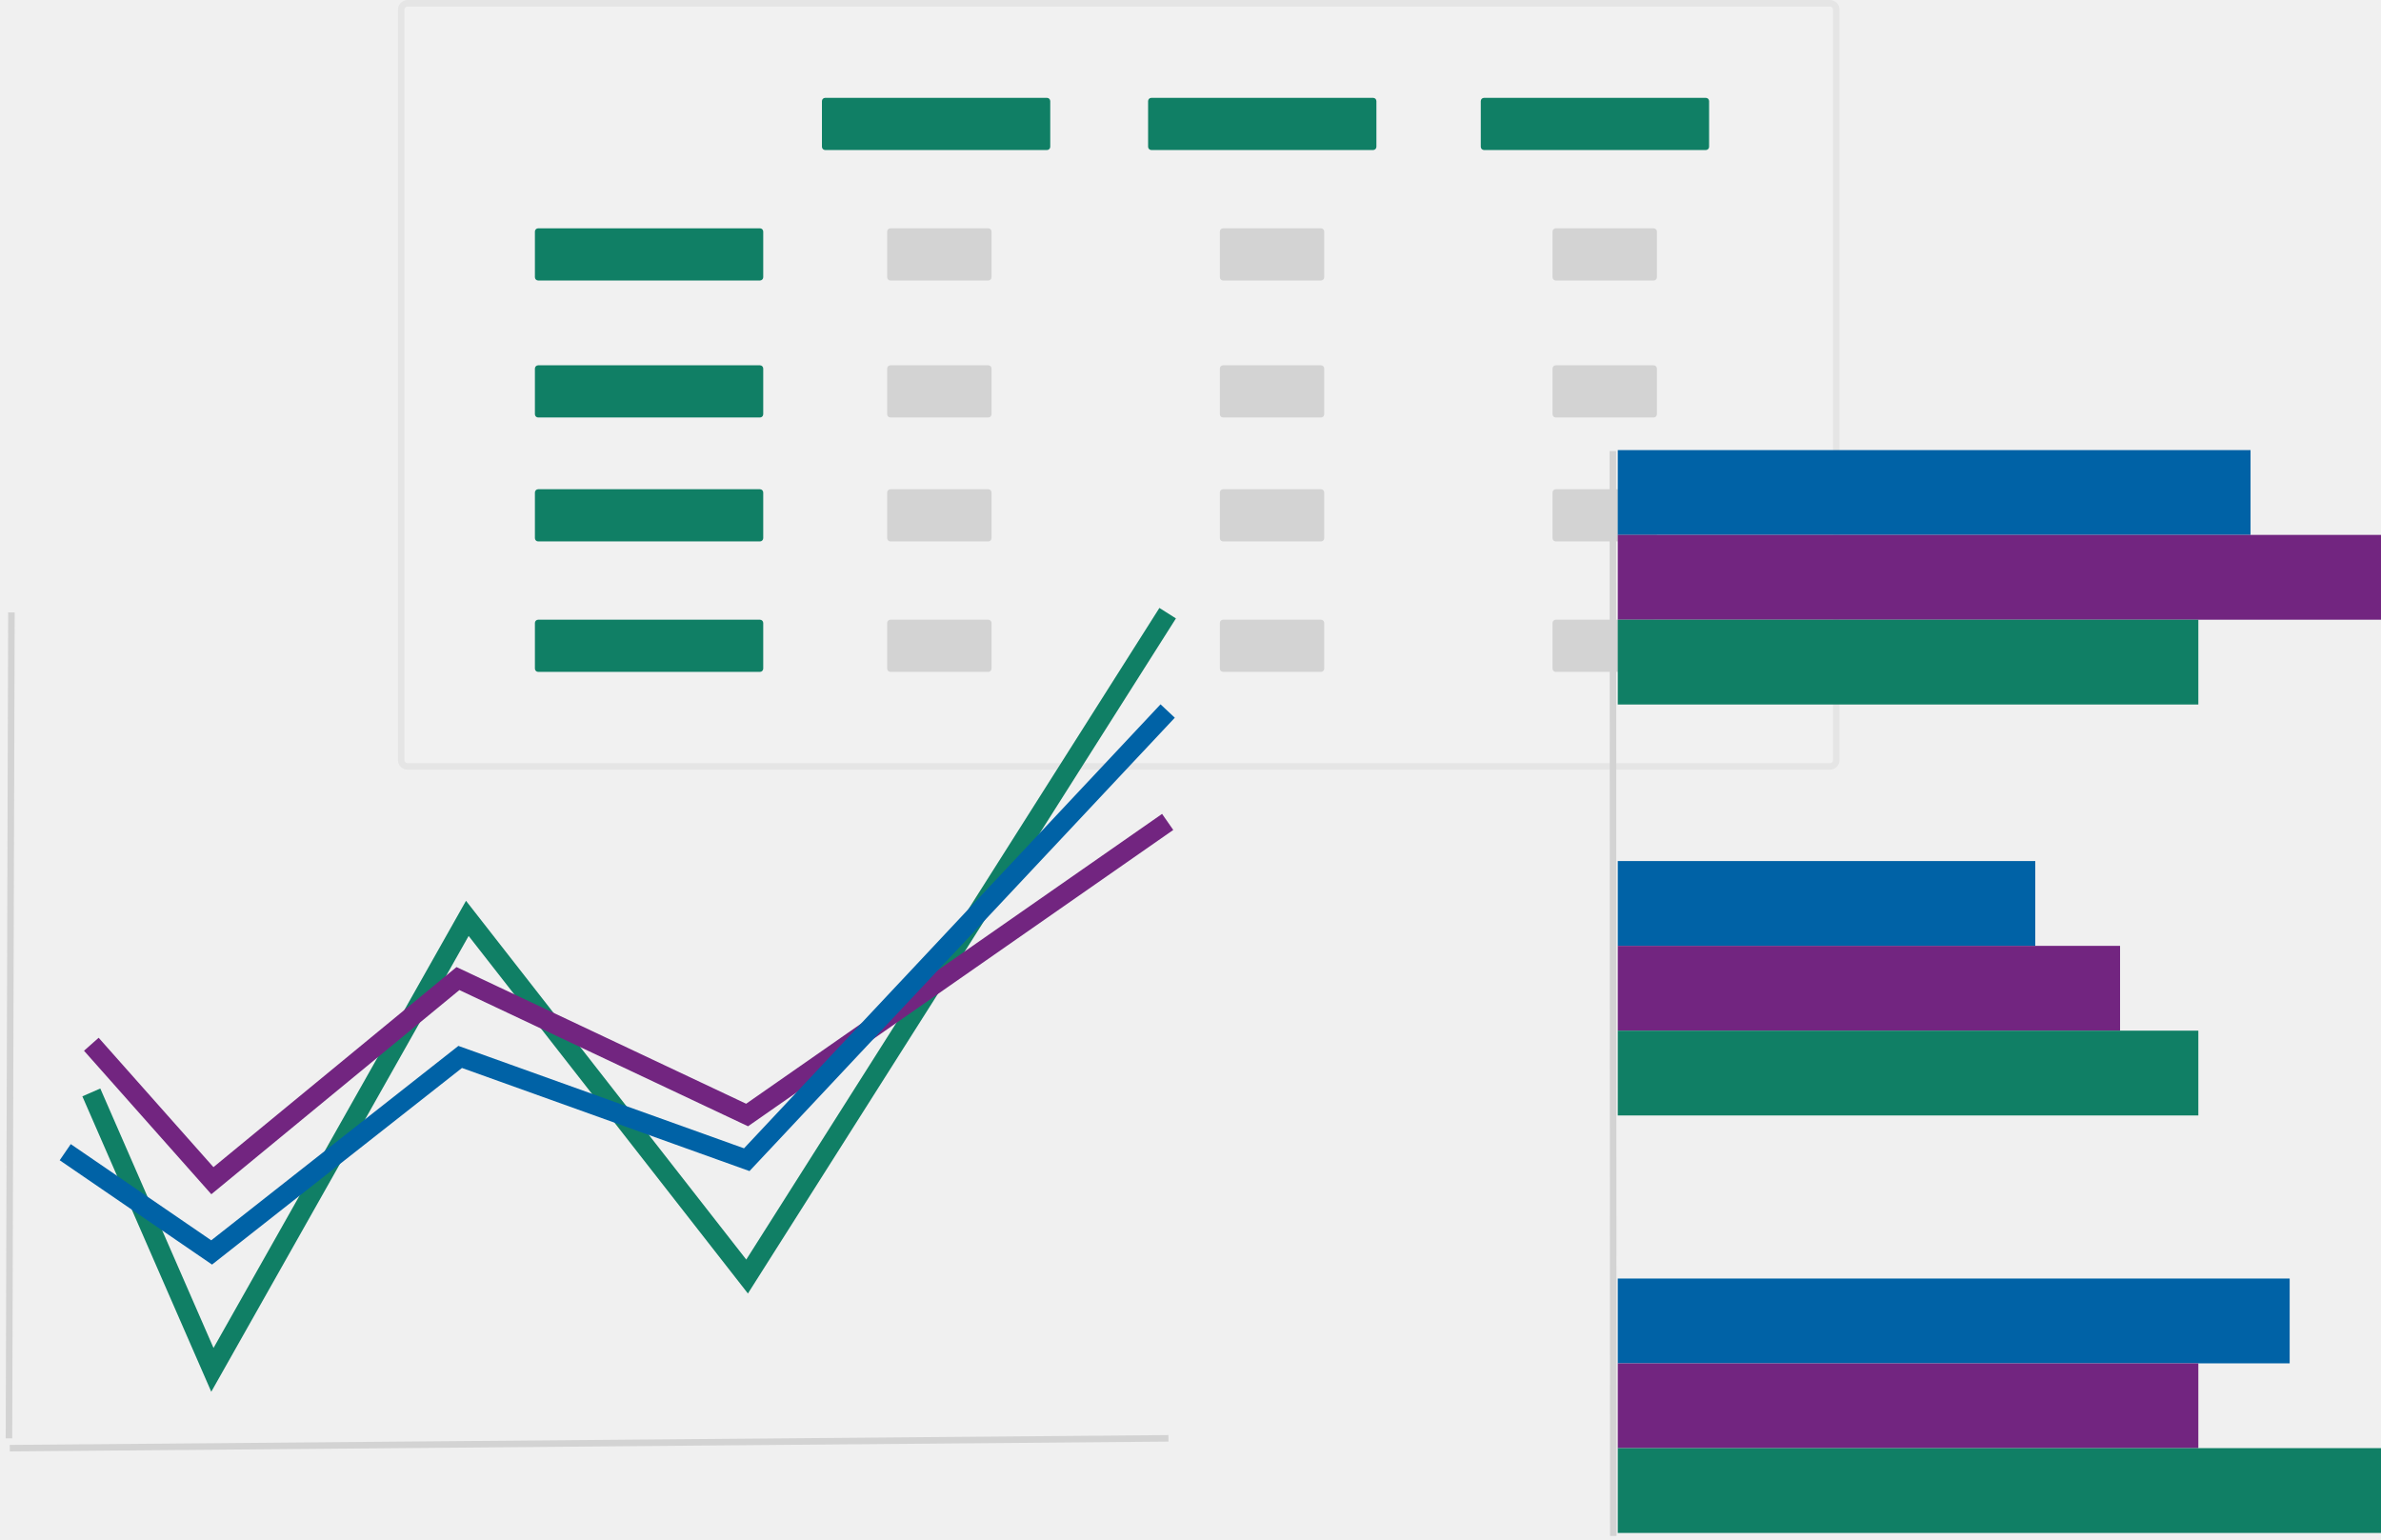
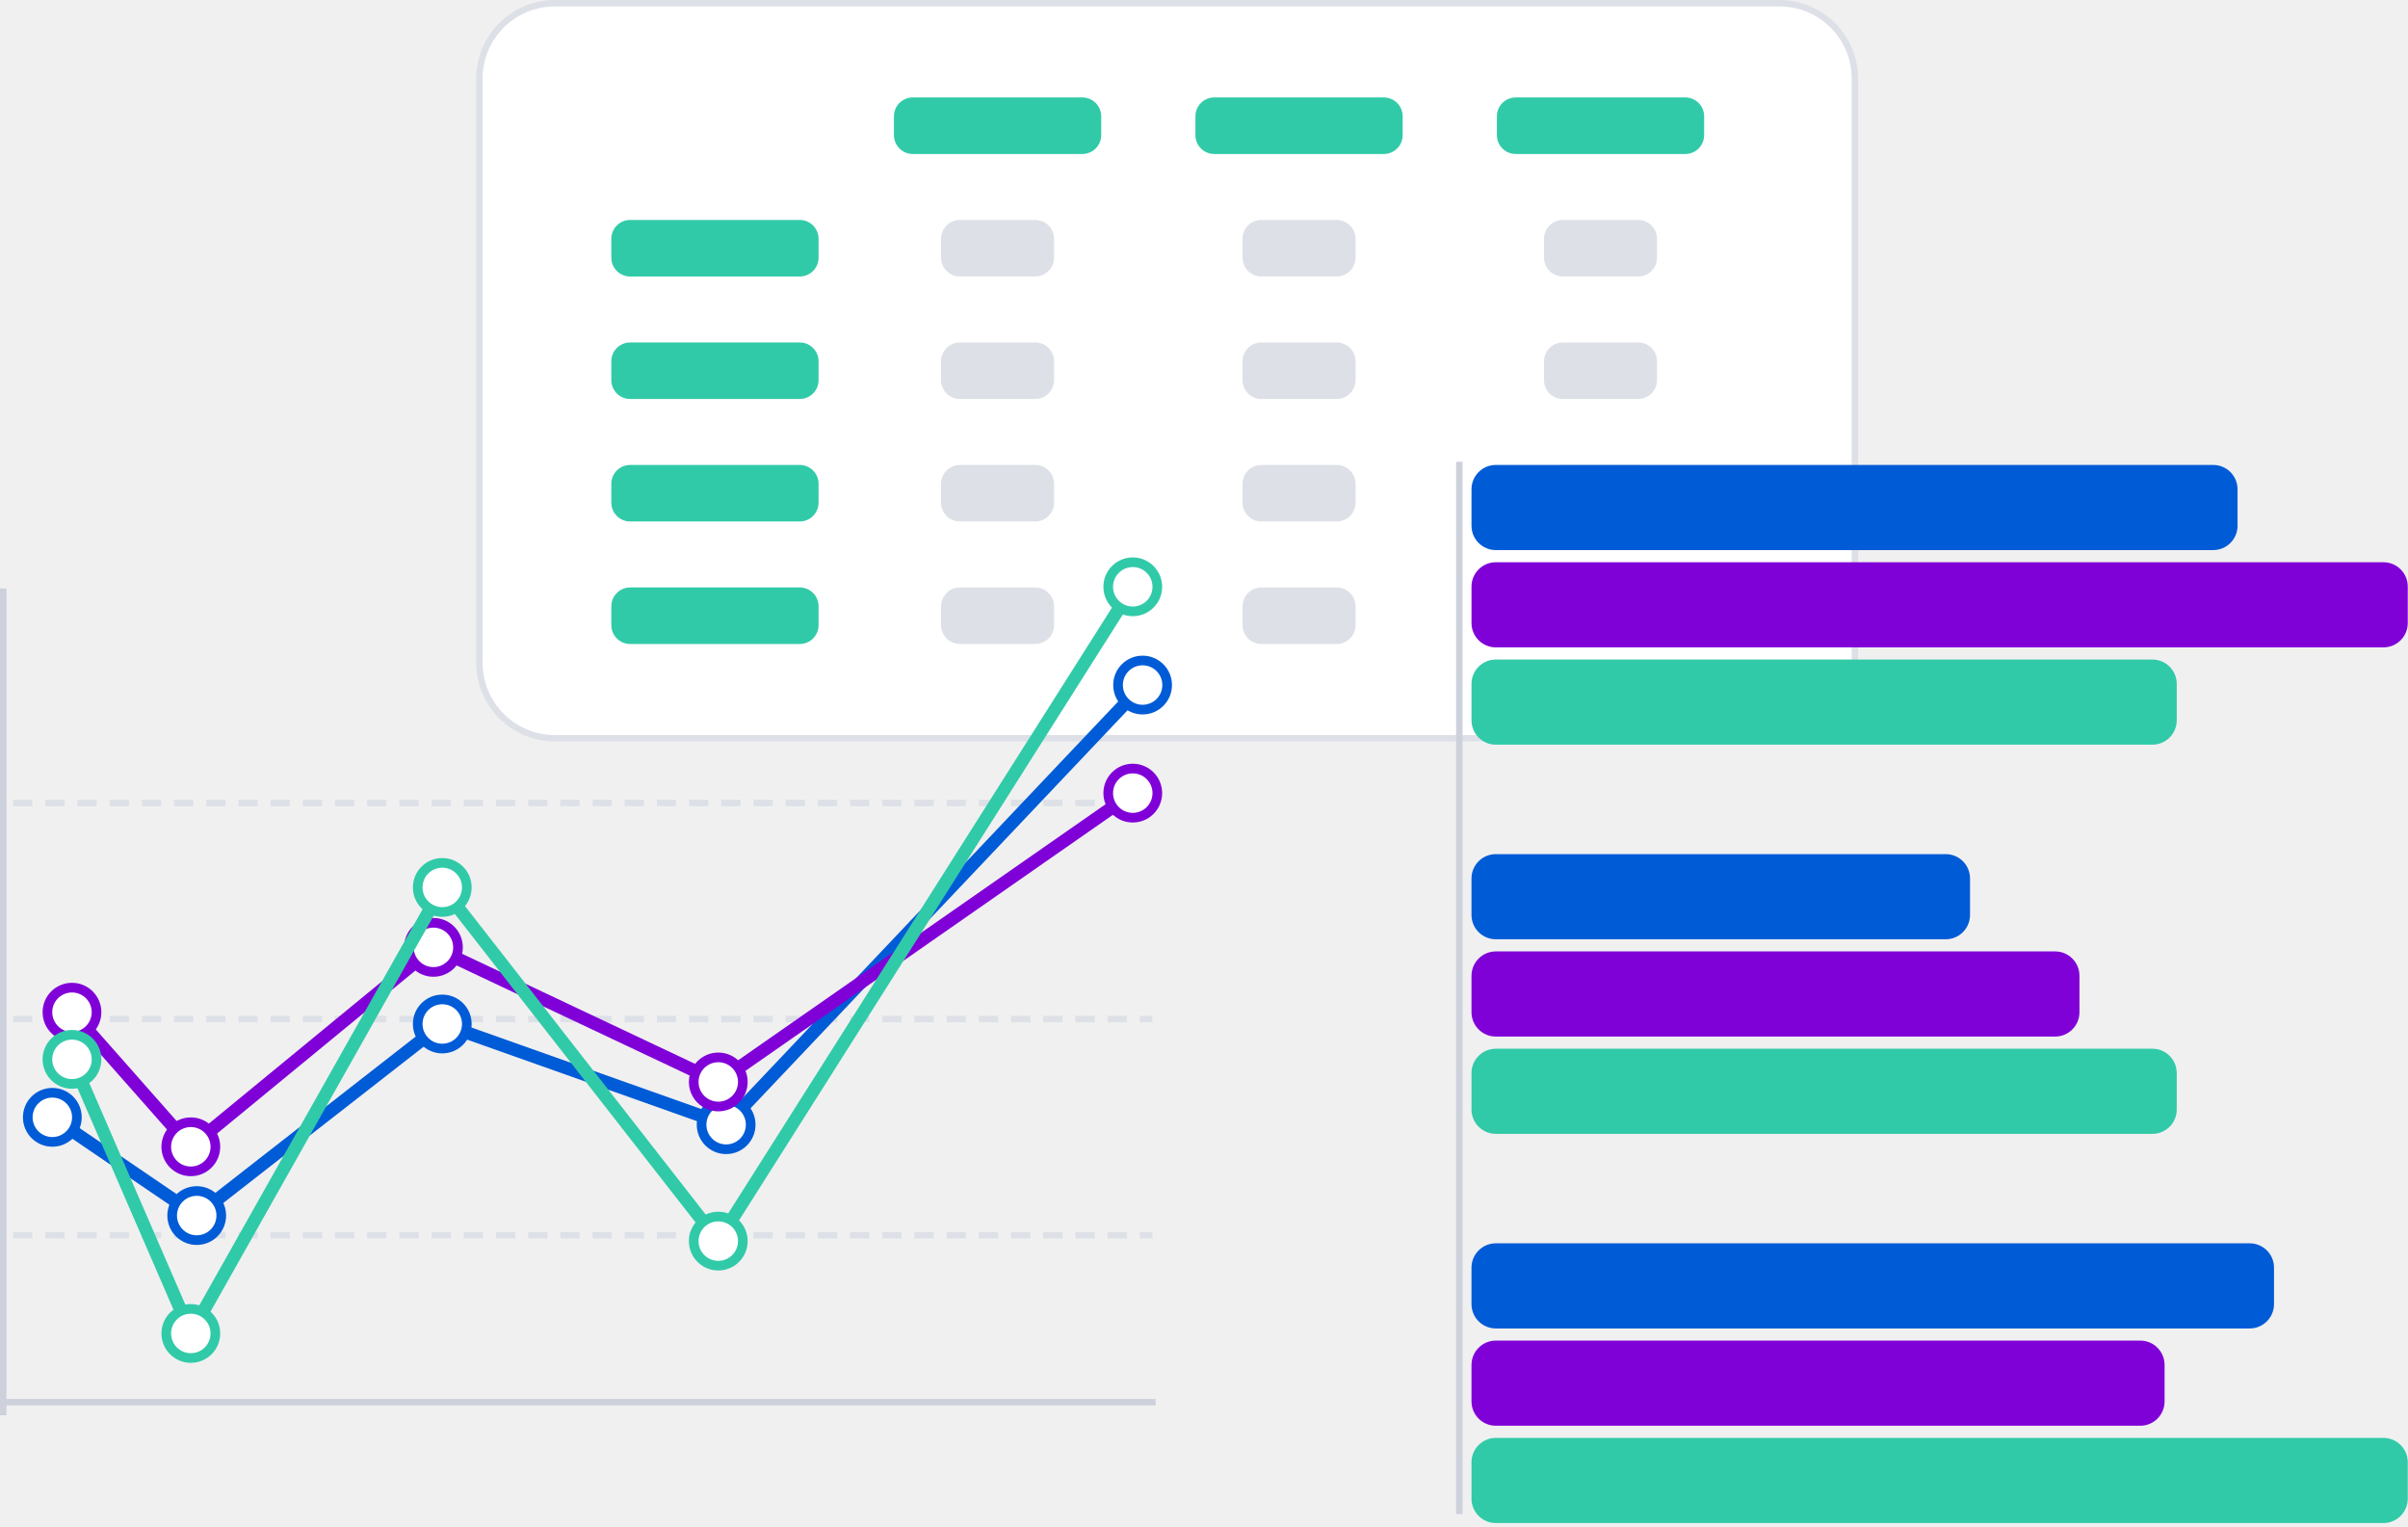
- <svg xmlns="http://www.w3.org/2000/svg" width="365px" height="236px" viewBox="0 0 365 236" version="1.1">
-   <g id="Page-1" stroke="none" stroke-width="1" fill="none" fill-rule="evenodd">
-     <g id="Group-20" transform="translate(1, 0)">
-       <g id="Group-17-Copy" transform="translate(60, 0)" fill="#F1F1F1" stroke="#E5E5E5">
-         <rect id="Rectangle" x="0.5" y="0.5" width="220" height="117" rx="1" />
-       </g>
-       <g id="Group-5" transform="translate(81, 15)">
-         <rect id="Rectangle" fill="#D3D3D3" x="54" y="20" width="16" height="8" rx="0.5" />
-         <rect id="Rectangle-Copy" fill="#D3D3D3" x="105" y="20" width="16" height="8" rx="0.5" />
-         <rect id="Rectangle-Copy-2" fill="#D3D3D3" x="156" y="20" width="16" height="8" rx="0.5" />
-         <rect id="Rectangle-Copy-3" fill="#D3D3D3" x="54" y="41" width="16" height="8" rx="0.5" />
-         <rect id="Rectangle-Copy-11" fill="#D3D3D3" x="105" y="41" width="16" height="8" rx="0.5" />
-         <rect id="Rectangle-Copy-13" fill="#D3D3D3" x="156" y="41" width="16" height="8" rx="0.5" />
-         <rect id="Rectangle-Copy-9" fill="#D3D3D3" x="54" y="60" width="16" height="8" rx="0.5" />
-         <rect id="Rectangle-Copy-12" fill="#D3D3D3" x="105" y="60" width="16" height="8" rx="0.5" />
-         <rect id="Rectangle-Copy-38" fill="#D3D3D3" x="156" y="60" width="16" height="8" rx="0.5" />
-         <rect id="Rectangle-Copy-10" fill="#D3D3D3" x="54" y="80" width="16" height="8" rx="0.5" />
-         <rect id="Rectangle-Copy-37" fill="#D3D3D3" x="105" y="80" width="16" height="8" rx="0.5" />
-         <rect id="Rectangle-Copy-39" fill="#D3D3D3" x="156" y="80" width="16" height="8" rx="0.5" />
-         <rect id="Rectangle-Copy-4" fill="#107F65" x="44" y="0" width="35" height="8" rx="0.5" />
-         <rect id="Rectangle-Copy-7" fill="#107F65" x="0" y="20" width="35" height="8" rx="0.5" />
-         <rect id="Rectangle-Copy-8" fill="#107F65" x="0" y="41" width="35" height="8" rx="0.5" />
-         <rect id="Rectangle-Copy-35" fill="#107F65" x="0" y="60" width="35" height="8" rx="0.5" />
-         <rect id="Rectangle-Copy-36" fill="#107F65" x="0" y="80" width="35" height="8" rx="0.5" />
-         <rect id="Rectangle-Copy-5" fill="#107F65" x="94" y="0" width="35" height="8" rx="0.5" />
-         <rect id="Rectangle-Copy-6" fill="#107F65" x="145" y="0" width="35" height="8" rx="0.5" />
-       </g>
-       <g id="Group-13" transform="translate(246, 69)">
-         <polygon id="Rectangle-Copy-17" fill="#0062A6" transform="translate(49.5, 6.5) rotate(-360) translate(-49.5, -6.5) " points="1 0 98 0 98 13 1 13" />
-         <polygon id="Rectangle-Copy-20" fill="#0062A6" transform="translate(33, 69.5) rotate(-360) translate(-33, -69.5) " points="1 63 65 63 65 76 1 76" />
-         <polygon id="Rectangle-Copy-23" fill="#0062A6" transform="translate(52.5, 133.5) rotate(-360) translate(-52.5, -133.5) " points="1 127 104 127 104 140 1 140" />
-         <polygon id="Rectangle-Copy-18" fill="#722580" transform="translate(59.5, 19.5) rotate(-360) translate(-59.5, -19.5) " points="1 13 118 13 118 26 1 26" />
-         <rect id="Rectangle-Copy-21" fill="#722580" transform="translate(39.5, 82.5) rotate(-360) translate(-39.5, -82.5) " x="1" y="76" width="77" height="13" />
-         <polygon id="Rectangle-Copy-24" fill="#722580" transform="translate(45.5, 146.5) rotate(-360) translate(-45.5, -146.5) " points="1 140 90 140 90 153 1 153" />
-         <polygon id="Rectangle-Copy-19" fill="#107F65" transform="translate(45.5, 32.5) rotate(-360) translate(-45.5, -32.5) " points="1 26 90 26 90 39 1 39" />
-         <polygon id="Rectangle-Copy-22" fill="#107F65" transform="translate(45.5, 95.5) rotate(-360) translate(-45.5, -95.5) " points="1 89 90 89 90 102 1 102" />
-         <polygon id="Rectangle-Copy-25" fill="#107F65" transform="translate(59.5, 159.5) rotate(-360) translate(-59.5, -159.5) " points="1 153 118 153 118 166 1 166" />
-         <line x1="0.25" y1="0.644" x2="0.312" y2="165.956" id="Line-3" stroke="#D3D3D3" stroke-linecap="square" />
-       </g>
-       <line x1="0.75" y1="94.384" x2="0.375" y2="220" id="Line-3" stroke="#D3D3D3" stroke-linecap="square" />
-       <line x1="177.615" y1="220.5" x2="1" y2="222" id="Line-3" stroke="#D3D3D3" stroke-linecap="square" />
-       <polyline id="Path-5" stroke="#107F65" stroke-width="3" points="13 167.467 31.559 210 70.64 140.787 113.527 195.693 178 94" />
-       <polyline id="Path-5-Copy-2" stroke="#722580" stroke-width="3" points="13 160.085 31.559 181 69.202 150.014 113.527 170.93 178 126" />
-       <polyline id="Path-5-Copy" stroke="#0062A6" stroke-width="3" points="9 176.63 31.443 192 69.545 162.028 113.476 177.782 178 109" />
-     </g>
-   </g>
+ <svg xmlns="http://www.w3.org/2000/svg" width="374" height="237" viewBox="0 0 374 237" fill="none">
+   <path d="M276.387 0.5H86.167C79.702 0.5 74.461 5.741 74.461 12.206V102.926C74.461 109.391 79.702 114.632 86.167 114.632H276.387C282.852 114.632 288.093 109.391 288.093 102.926V12.206C288.093 5.741 282.852 0.5 276.387 0.5Z" fill="white" stroke="#DDE1E7" />
+   <path d="M168.108 15.132H141.77C140.154 15.132 138.843 16.442 138.843 18.059V20.985C138.843 22.602 140.154 23.912 141.77 23.912H168.108C169.724 23.912 171.034 22.602 171.034 20.985V18.059C171.034 16.442 169.724 15.132 168.108 15.132Z" fill="#31CAA8" />
+   <path d="M214.931 15.132H188.593C186.977 15.132 185.667 16.442 185.667 18.059V20.985C185.667 22.602 186.977 23.912 188.593 23.912H214.931C216.548 23.912 217.858 22.602 217.858 20.985V18.059C217.858 16.442 216.548 15.132 214.931 15.132Z" fill="#31CAA8" />
+   <path d="M261.755 15.132H235.417C233.8 15.132 232.49 16.442 232.49 18.059V20.985C232.49 22.602 233.8 23.912 235.417 23.912H261.755C263.371 23.912 264.681 22.602 264.681 20.985V18.059C264.681 16.442 263.371 15.132 261.755 15.132Z" fill="#31CAA8" />
+   <path d="M124.211 34.154H97.873C96.257 34.154 94.947 35.465 94.947 37.081V40.007C94.947 41.623 96.257 42.934 97.873 42.934H124.211C125.827 42.934 127.138 41.623 127.138 40.007V37.081C127.138 35.465 125.827 34.154 124.211 34.154Z" fill="#31CAA8" />
+   <path d="M124.211 53.176H97.873C96.257 53.176 94.947 54.487 94.947 56.103V59.029C94.947 60.645 96.257 61.956 97.873 61.956H124.211C125.827 61.956 127.138 60.645 127.138 59.029V56.103C127.138 54.487 125.827 53.176 124.211 53.176Z" fill="#31CAA8" />
+   <path d="M124.211 72.198H97.873C96.257 72.198 94.947 73.509 94.947 75.125V78.051C94.947 79.668 96.257 80.978 97.873 80.978H124.211C125.827 80.978 127.138 79.668 127.138 78.051V75.125C127.138 73.509 125.827 72.198 124.211 72.198Z" fill="#31CAA8" />
+   <path d="M124.211 91.22H97.873C96.257 91.22 94.947 92.531 94.947 94.147V97.073C94.947 98.69 96.257 100 97.873 100H124.211C125.827 100 127.138 98.69 127.138 97.073V94.147C127.138 92.531 125.827 91.22 124.211 91.22Z" fill="#31CAA8" />
+   <path d="M160.792 34.154H149.086C147.47 34.154 146.159 35.465 146.159 37.081V40.007C146.159 41.623 147.47 42.934 149.086 42.934H160.792C162.408 42.934 163.718 41.623 163.718 40.007V37.081C163.718 35.465 162.408 34.154 160.792 34.154Z" fill="#DDE1E7" />
+   <path d="M207.615 34.154H195.909C194.293 34.154 192.983 35.465 192.983 37.081V40.007C192.983 41.623 194.293 42.934 195.909 42.934H207.615C209.232 42.934 210.542 41.623 210.542 40.007V37.081C210.542 35.465 209.232 34.154 207.615 34.154Z" fill="#DDE1E7" />
+   <path d="M254.439 34.154H242.733C241.117 34.154 239.806 35.465 239.806 37.081V40.007C239.806 41.623 241.117 42.934 242.733 42.934H254.439C256.055 42.934 257.365 41.623 257.365 40.007V37.081C257.365 35.465 256.055 34.154 254.439 34.154Z" fill="#DDE1E7" />
+   <path d="M160.792 53.176H149.086C147.47 53.176 146.159 54.487 146.159 56.103V59.029C146.159 60.645 147.47 61.956 149.086 61.956H160.792C162.408 61.956 163.718 60.645 163.718 59.029V56.103C163.718 54.487 162.408 53.176 160.792 53.176Z" fill="#DDE1E7" />
+   <path d="M207.615 53.176H195.909C194.293 53.176 192.983 54.487 192.983 56.103V59.029C192.983 60.645 194.293 61.956 195.909 61.956H207.615C209.232 61.956 210.542 60.645 210.542 59.029V56.103C210.542 54.487 209.232 53.176 207.615 53.176Z" fill="#DDE1E7" />
+   <path d="M254.439 53.176H242.733C241.117 53.176 239.806 54.487 239.806 56.103V59.029C239.806 60.645 241.117 61.956 242.733 61.956H254.439C256.055 61.956 257.365 60.645 257.365 59.029V56.103C257.365 54.487 256.055 53.176 254.439 53.176Z" fill="#DDE1E7" />
+   <path d="M160.792 72.198H149.086C147.47 72.198 146.159 73.509 146.159 75.125V78.051C146.159 79.668 147.47 80.978 149.086 80.978H160.792C162.408 80.978 163.718 79.668 163.718 78.051V75.125C163.718 73.509 162.408 72.198 160.792 72.198Z" fill="#DDE1E7" />
+   <path d="M207.615 72.198H195.909C194.293 72.198 192.983 73.509 192.983 75.125V78.051C192.983 79.668 194.293 80.978 195.909 80.978H207.615C209.232 80.978 210.542 79.668 210.542 78.051V75.125C210.542 73.509 209.232 72.198 207.615 72.198Z" fill="#DDE1E7" />
+   <path d="M254.439 72.198H242.733C241.117 72.198 239.806 73.509 239.806 75.125V78.051C239.806 79.668 241.117 80.978 242.733 80.978H254.439C256.055 80.978 257.365 79.668 257.365 78.051V75.125C257.365 73.509 256.055 72.198 254.439 72.198Z" fill="#DDE1E7" />
+   <path d="M160.792 91.22H149.086C147.47 91.22 146.159 92.531 146.159 94.147V97.073C146.159 98.69 147.47 100 149.086 100H160.792C162.408 100 163.718 98.69 163.718 97.073V94.147C163.718 92.531 162.408 91.22 160.792 91.22Z" fill="#DDE1E7" />
+   <path d="M207.615 91.22H195.909C194.293 91.22 192.983 92.531 192.983 94.147V97.073C192.983 98.69 194.293 100 195.909 100H207.615C209.232 100 210.542 98.69 210.542 97.073V94.147C210.542 92.531 209.232 91.22 207.615 91.22Z" fill="#DDE1E7" />
+   <path d="M254.439 91.22H242.733C241.117 91.22 239.806 92.531 239.806 94.147V97.073C239.806 98.69 241.117 100 242.733 100H254.439C256.055 100 257.365 98.69 257.365 97.073V94.147C257.365 92.531 256.055 91.22 254.439 91.22Z" fill="#DDE1E7" />
+   <path d="M0.5 91.883V219.266" stroke="#CCD1DB" stroke-linecap="square" />
+   <path d="M0.5 217.741H178.989" stroke="#CCD1DB" stroke-linecap="square" />
+   <path d="M2.026 124.682H178.989" stroke="#DDE1E7" stroke-dasharray="3 2" />
+   <path d="M2.026 158.244H178.989" stroke="#DDE1E7" stroke-dasharray="3 2" />
+   <path d="M2.026 191.806H178.989" stroke="#DDE1E7" stroke-dasharray="3 2" />
+   <path d="M8.128 173.5L30.553 188.755L68.692 159.007L112.78 174.644L177.463 106.376" stroke="#005BD7" stroke-width="2" stroke-linecap="round" stroke-linejoin="round" />
+   <path d="M8.128 177.314C10.234 177.314 11.942 175.606 11.942 173.5C11.942 171.393 10.234 169.686 8.128 169.686C6.021 169.686 4.314 171.393 4.314 173.5C4.314 175.606 6.021 177.314 8.128 177.314Z" fill="white" stroke="#005BD7" stroke-width="1.5" />
+   <path d="M30.553 192.569C32.66 192.569 34.367 190.862 34.367 188.755C34.367 186.649 32.66 184.941 30.553 184.941C28.447 184.941 26.739 186.649 26.739 188.755C26.739 190.862 28.447 192.569 30.553 192.569Z" fill="white" stroke="#005BD7" stroke-width="1.5" />
+   <path d="M68.692 162.821C70.798 162.821 72.506 161.113 72.506 159.007C72.506 156.901 70.798 155.193 68.692 155.193C66.585 155.193 64.878 156.901 64.878 159.007C64.878 161.113 66.585 162.821 68.692 162.821Z" fill="white" stroke="#005BD7" stroke-width="1.5" />
+   <path d="M112.78 178.458C114.886 178.458 116.594 176.75 116.594 174.644C116.594 172.538 114.886 170.83 112.78 170.83C110.674 170.83 108.966 172.538 108.966 174.644C108.966 176.75 110.674 178.458 112.78 178.458Z" fill="white" stroke="#005BD7" stroke-width="1.5" />
+   <path d="M177.463 110.19C179.57 110.19 181.277 108.482 181.277 106.376C181.277 104.269 179.57 102.562 177.463 102.562C175.357 102.562 173.649 104.269 173.649 106.376C173.649 108.482 175.357 110.19 177.463 110.19Z" fill="white" stroke="#005BD7" stroke-width="1.5" />
+   <path d="M11.179 157.176L29.638 178.076L67.319 147.108L111.56 168.008L175.938 123.157" stroke="#8001D8" stroke-width="2" stroke-linecap="round" stroke-linejoin="round" />
+   <path d="M11.179 160.99C13.285 160.99 14.993 159.283 14.993 157.176C14.993 155.07 13.285 153.363 11.179 153.363C9.072 153.363 7.365 155.07 7.365 157.176C7.365 159.283 9.072 160.99 11.179 160.99Z" fill="white" stroke="#8001D8" stroke-width="1.5" />
+   <path d="M29.638 181.89C31.744 181.89 33.452 180.183 33.452 178.076C33.452 175.97 31.744 174.263 29.638 174.263C27.532 174.263 25.824 175.97 25.824 178.076C25.824 180.183 27.532 181.89 29.638 181.89Z" fill="white" stroke="#8001D8" stroke-width="1.5" />
+   <path d="M67.319 150.922C69.425 150.922 71.133 149.214 71.133 147.108C71.133 145.002 69.425 143.294 67.319 143.294C65.213 143.294 63.505 145.002 63.505 147.108C63.505 149.214 65.213 150.922 67.319 150.922Z" fill="white" stroke="#8001D8" stroke-width="1.5" />
+   <path d="M111.56 171.822C113.666 171.822 115.374 170.114 115.374 168.008C115.374 165.902 113.666 164.194 111.56 164.194C109.453 164.194 107.746 165.902 107.746 168.008C107.746 170.114 109.453 171.822 111.56 171.822Z" fill="white" stroke="#8001D8" stroke-width="1.5" />
+   <path d="M175.938 126.971C178.044 126.971 179.751 125.263 179.751 123.157C179.751 121.05 178.044 119.343 175.938 119.343C173.831 119.343 172.124 121.05 172.124 123.157C172.124 125.263 173.831 126.971 175.938 126.971Z" fill="white" stroke="#8001D8" stroke-width="1.5" />
+   <path d="M11.179 164.499L29.638 207.062L68.692 137.802L111.56 192.722L175.938 91.12" stroke="#31CAA8" stroke-width="2" stroke-linecap="round" stroke-linejoin="round" />
+   <path d="M11.179 168.313C13.285 168.313 14.993 166.605 14.993 164.499C14.993 162.393 13.285 160.685 11.179 160.685C9.072 160.685 7.365 162.393 7.365 164.499C7.365 166.605 9.072 168.313 11.179 168.313Z" fill="white" stroke="#31CAA8" stroke-width="1.5" />
+   <path d="M29.638 210.876C31.744 210.876 33.452 209.168 33.452 207.062C33.452 204.955 31.744 203.248 29.638 203.248C27.532 203.248 25.824 204.955 25.824 207.062C25.824 209.168 27.532 210.876 29.638 210.876Z" fill="white" stroke="#31CAA8" stroke-width="1.5" />
+   <path d="M68.692 141.616C70.798 141.616 72.506 139.908 72.506 137.802C72.506 135.696 70.798 133.988 68.692 133.988C66.585 133.988 64.878 135.696 64.878 137.802C64.878 139.908 66.585 141.616 68.692 141.616Z" fill="white" stroke="#31CAA8" stroke-width="1.5" />
+   <path d="M111.56 196.536C113.666 196.536 115.374 194.828 115.374 192.722C115.374 190.615 113.666 188.908 111.56 188.908C109.453 188.908 107.746 190.615 107.746 192.722C107.746 194.828 109.453 196.536 111.56 196.536Z" fill="white" stroke="#31CAA8" stroke-width="1.5" />
+   <path d="M175.938 94.934C178.044 94.934 179.751 93.227 179.751 91.12C179.751 89.014 178.044 87.306 175.938 87.306C173.831 87.306 172.124 89.014 172.124 91.12C172.124 93.227 173.831 94.934 175.938 94.934Z" fill="white" stroke="#31CAA8" stroke-width="1.5" />
+   <path d="M226.658 72.198V234.611" stroke="#CCD1DB" stroke-linecap="square" />
+   <path d="M343.747 72.198H232.324C230.238 72.198 228.547 73.889 228.547 75.975V81.641C228.547 83.727 230.238 85.418 232.324 85.418H343.747C345.833 85.418 347.524 83.727 347.524 81.641V75.975C347.524 73.889 345.833 72.198 343.747 72.198Z" fill="#005BD7" />
+   <path d="M370.186 87.306H232.324C230.238 87.306 228.547 88.998 228.547 91.084V96.749C228.547 98.835 230.238 100.526 232.324 100.526H370.186C372.272 100.526 373.963 98.835 373.963 96.749V91.084C373.963 88.998 372.272 87.306 370.186 87.306Z" fill="#8001D8" />
+   <path d="M334.304 102.415H232.324C230.238 102.415 228.547 104.106 228.547 106.192V111.857C228.547 113.943 230.238 115.634 232.324 115.634H334.304C336.39 115.634 338.081 113.943 338.081 111.857V106.192C338.081 104.106 336.39 102.415 334.304 102.415Z" fill="#31CAA8" />
+   <path d="M302.199 132.631H232.324C230.238 132.631 228.547 134.322 228.547 136.408V142.074C228.547 144.16 230.238 145.851 232.324 145.851H302.199C304.285 145.851 305.976 144.16 305.976 142.074V136.408C305.976 134.322 304.285 132.631 302.199 132.631Z" fill="#005BD7" />
+   <path d="M319.196 147.739H232.324C230.238 147.739 228.547 149.43 228.547 151.516V157.182C228.547 159.268 230.238 160.959 232.324 160.959H319.196C321.282 160.959 322.973 159.268 322.973 157.182V151.516C322.973 149.43 321.282 147.739 319.196 147.739Z" fill="#8001D8" />
+   <path d="M334.304 162.848H232.324C230.238 162.848 228.547 164.539 228.547 166.625V172.29C228.547 174.376 230.238 176.067 232.324 176.067H334.304C336.39 176.067 338.081 174.376 338.081 172.29V166.625C338.081 164.539 336.39 162.848 334.304 162.848Z" fill="#31CAA8" />
+   <path d="M349.413 193.064H232.324C230.238 193.064 228.547 194.755 228.547 196.841V202.507C228.547 204.593 230.238 206.284 232.324 206.284H349.413C351.499 206.284 353.19 204.593 353.19 202.507V196.841C353.19 194.755 351.499 193.064 349.413 193.064Z" fill="#005BD7" />
+   <path d="M332.416 208.172H232.324C230.238 208.172 228.547 209.863 228.547 211.949V217.615C228.547 219.701 230.238 221.392 232.324 221.392H332.416C334.502 221.392 336.193 219.701 336.193 217.615V211.949C336.193 209.863 334.502 208.172 332.416 208.172Z" fill="#8001D8" />
+   <path d="M370.186 223.28H232.324C230.238 223.28 228.547 224.971 228.547 227.057V232.723C228.547 234.809 230.238 236.5 232.324 236.5H370.186C372.272 236.5 373.963 234.809 373.963 232.723V227.057C373.963 224.971 372.272 223.28 370.186 223.28Z" fill="#31CAA8" />
</svg>
